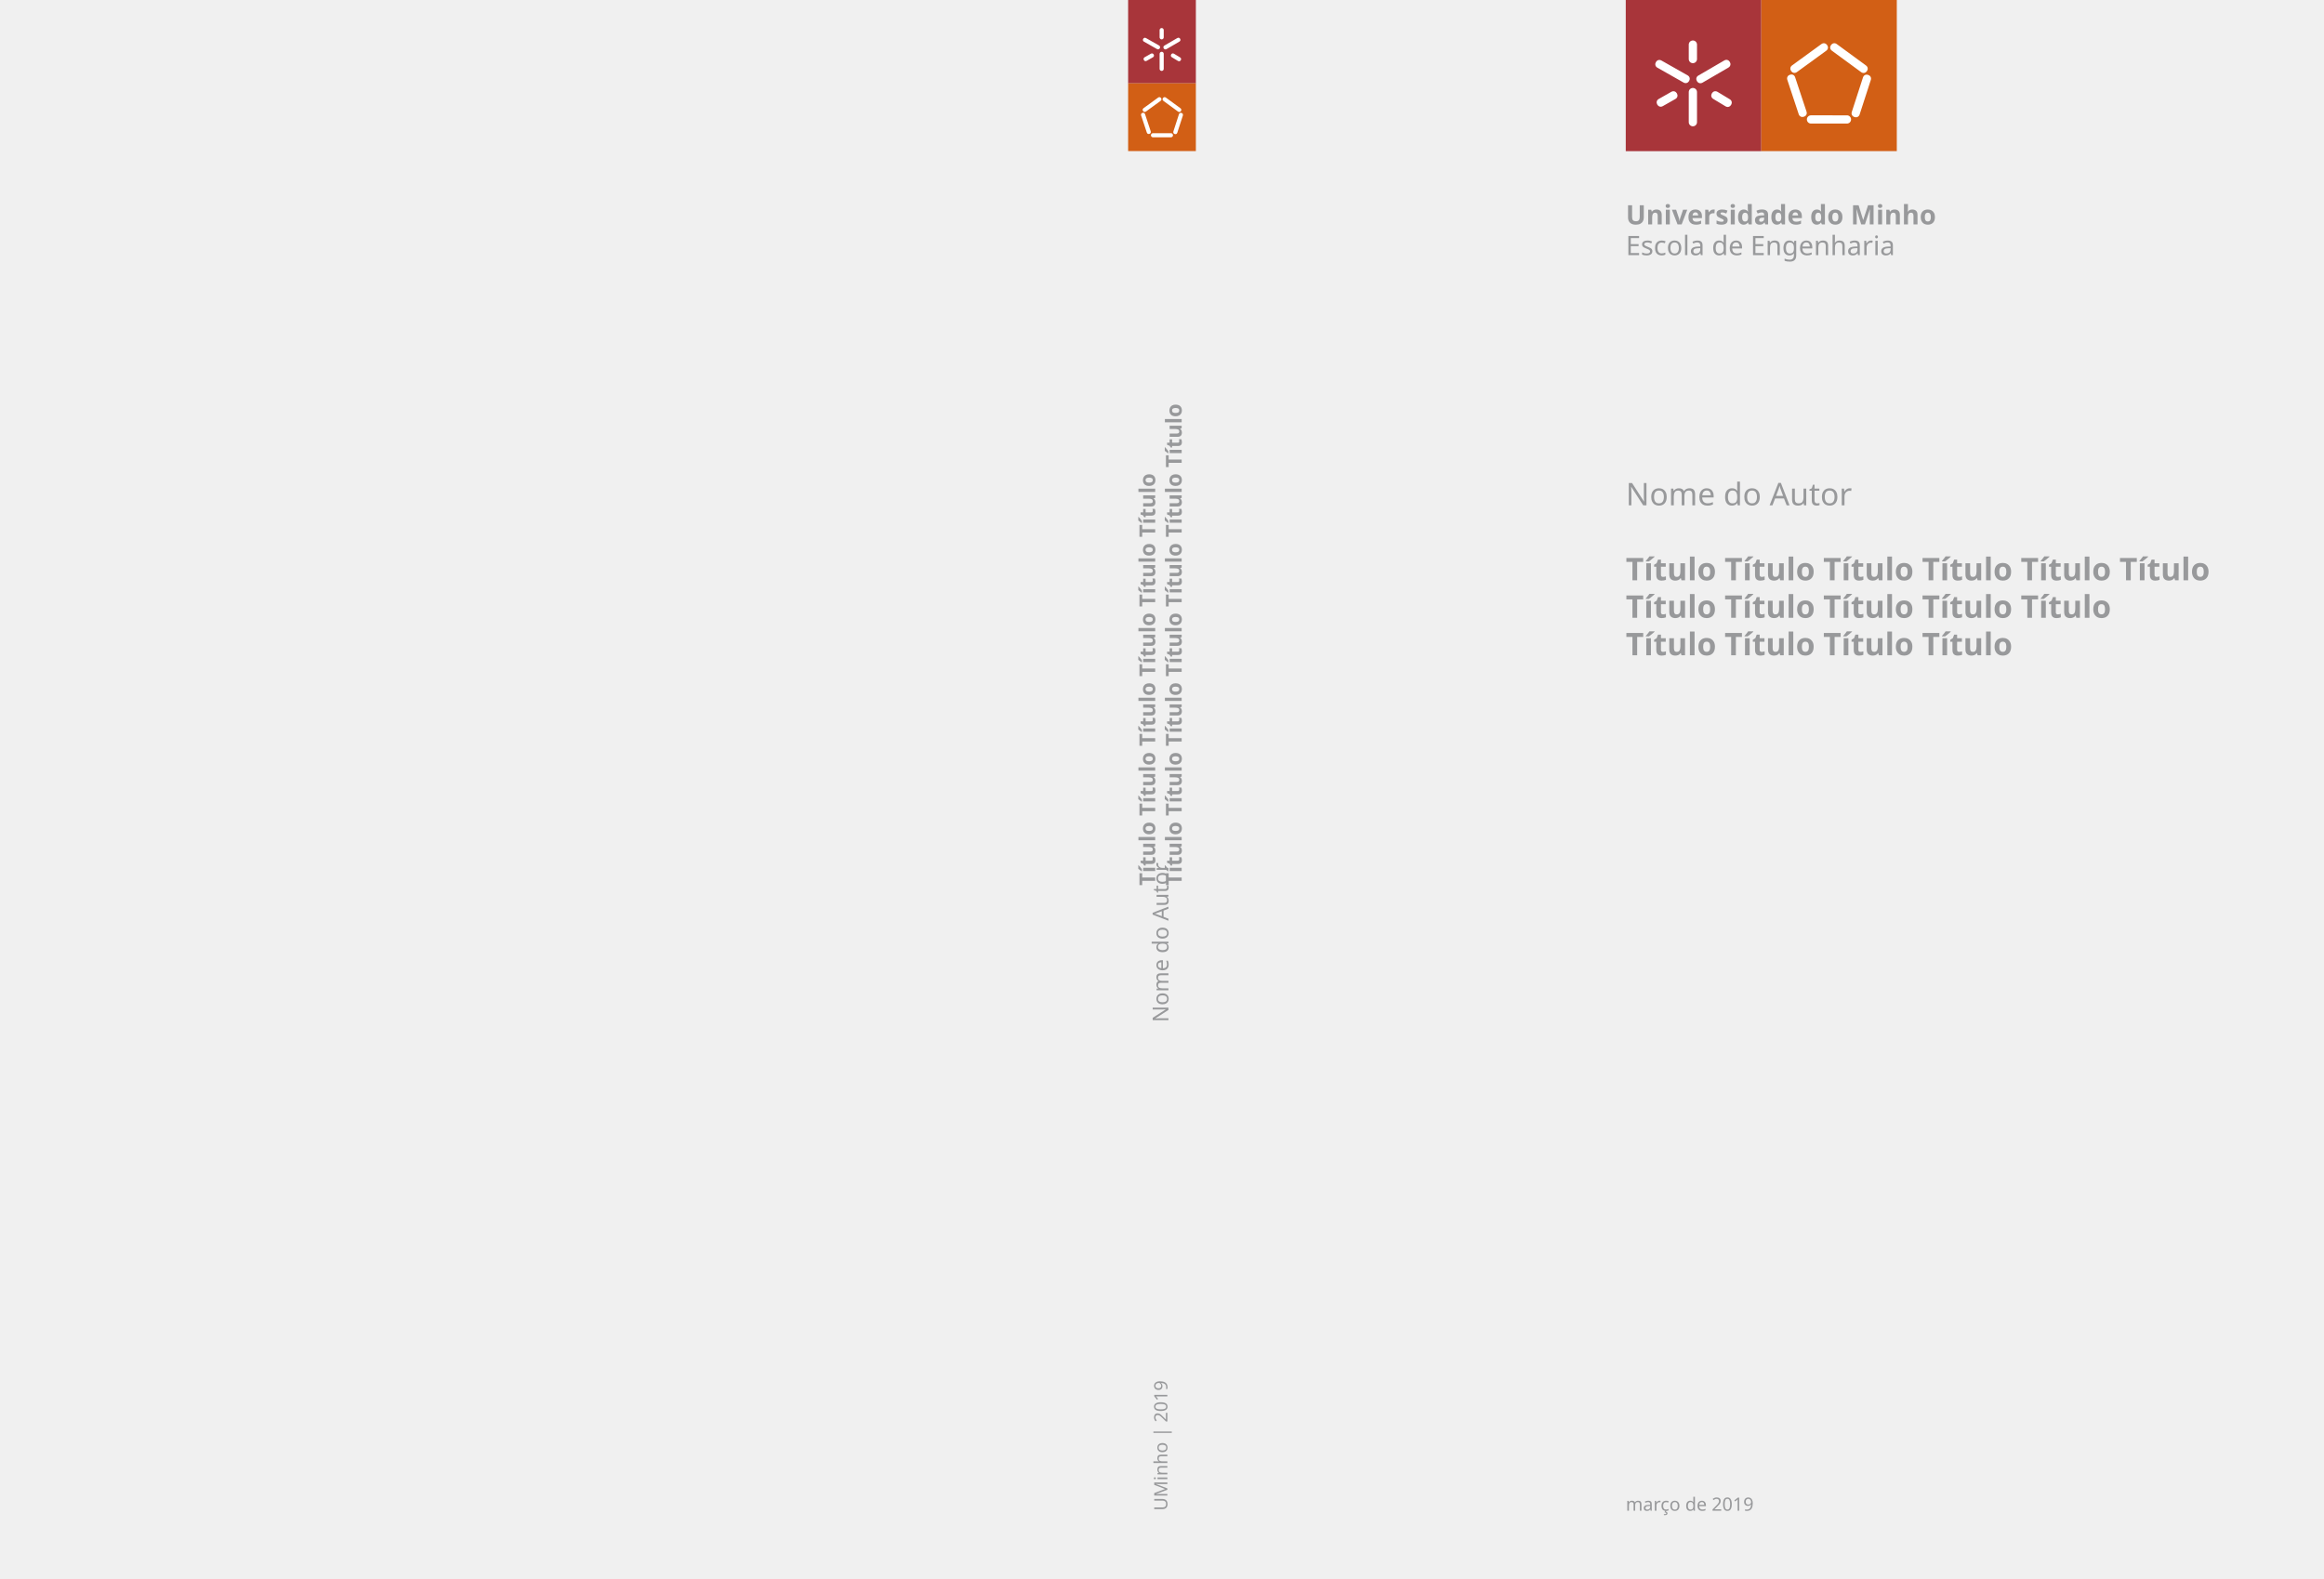
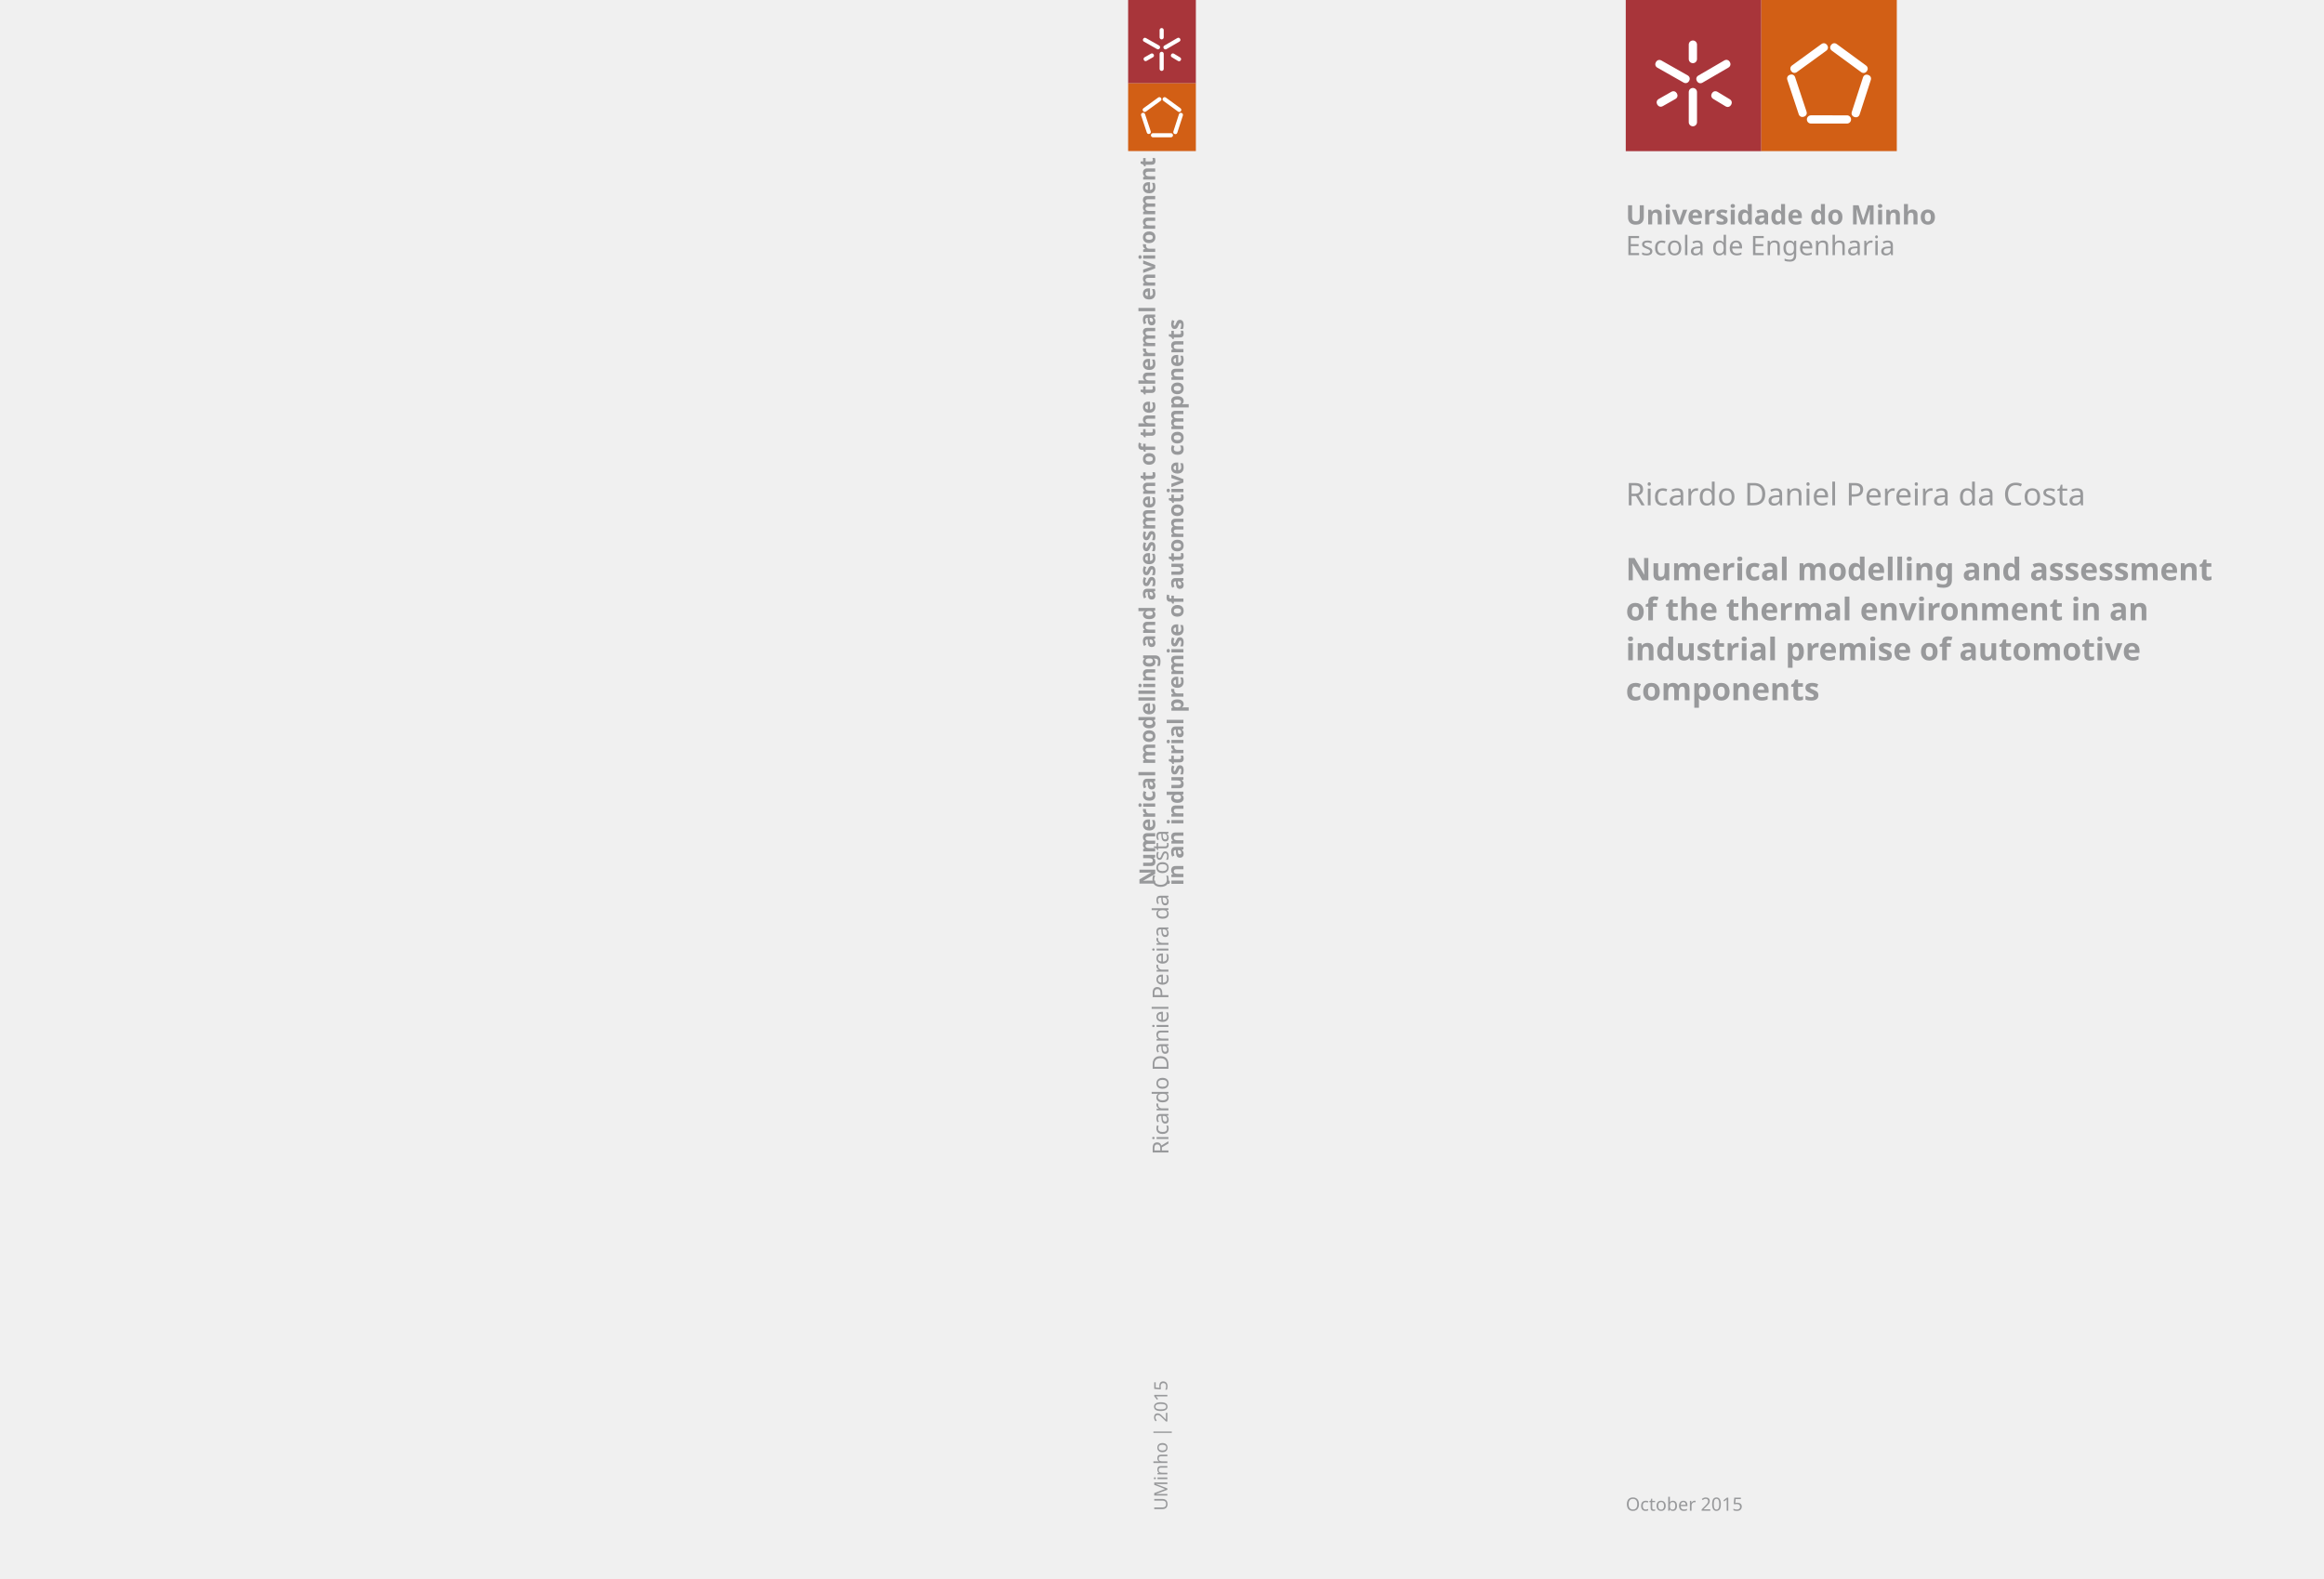
<svg xmlns="http://www.w3.org/2000/svg" version="1.1" id="svg2" xml:space="preserve" width="1685.667" height="1145.197" viewBox="0 0 1685.667 1145.197">
  <defs id="defs6">
    <clipPath clipPathUnits="userSpaceOnUse" id="clipPath20">
      <path d="M 0,858.898 H 1264.248 V 0 H 0 Z" id="path18" />
    </clipPath>
    <clipPath clipPathUnits="userSpaceOnUse" id="clipPath76">
      <path d="M 0,858.898 H 1264.248 V 0 H 0 Z" id="path74" />
    </clipPath>
  </defs>
  <g id="g10" transform="matrix(1.333333,0,0,-1.333333,0,1145.197)">
    <path d="m 613.699,813.543 h 36.85 v 45.355 h -36.85 z" style="fill:#a8353a;fill-opacity:1;fill-rule:nonzero;stroke:none" id="path12" />
    <g id="g14">
      <g id="g16" clip-path="url(#clipPath20)">
        <g id="g22" transform="translate(641.6011,836.2665)">
          <path d="m 0,0 -7.038,-4.098 c -1.277,-0.737 -2.401,1.203 -1.123,1.941 l 7.039,4.095 C 0.157,2.677 1.276,0.737 0,0 m -19.307,-0.027 7.115,-4.035 c 1.276,-0.736 2.397,1.205 1.118,1.944 l -7.117,4.033 c -1.277,0.737 -2.394,-1.205 -1.116,-1.942 m 8.533,-14.819 -0.001,8.185 c 0,0.62 0.503,1.121 1.121,1.121 0.619,0 1.12,-0.502 1.12,-1.121 l -10e-4,-8.185 c 0,-0.618 -0.5,-1.12 -1.119,-1.12 -0.619,0 -1.12,0.501 -1.12,1.12 m -7.044,4.373 3.418,1.938 c 1.279,0.738 0.157,2.68 -1.12,1.942 l -3.417,-1.94 c -1.277,-0.738 -0.159,-2.678 1.119,-1.94 m 17.049,-0.065 -3.327,2.008 c -1.278,0.737 -0.154,2.677 1.124,1.939 L 0.355,-8.6 c 1.276,-0.736 0.156,-2.676 -1.124,-1.938 M -9.655,7.371 c -0.619,0 -1.119,-0.503 -1.119,-1.121 l -0.001,-3.929 c 0,-0.619 0.501,-1.121 1.12,-1.121 0.618,0 1.121,0.501 1.121,1.121 L -8.535,6.25 c 0,0.619 -0.501,1.121 -1.12,1.121" style="fill:#ffffff;fill-opacity:1;fill-rule:nonzero;stroke:none" id="path24" />
        </g>
        <path d="m 884.406,776.647 h 73.747 v 82.25 h -73.747 z" style="fill:#a8353a;fill-opacity:1;fill-rule:nonzero;stroke:none" id="path26" />
        <g id="g28" transform="translate(940.2457,822.1215)">
          <path d="m 0,0 -14.084,-8.2 c -2.557,-1.476 -4.805,2.407 -2.248,3.884 L -2.246,3.879 C 0.314,5.357 2.555,1.475 0,0 m -38.638,-0.055 14.24,-8.074 c 2.553,-1.474 4.796,2.412 2.236,3.89 l -14.242,8.072 c -2.556,1.475 -4.792,-2.411 -2.234,-3.888 m 17.076,-29.655 -0.002,16.381 c 0,1.24 1.007,2.242 2.244,2.242 1.239,0 2.242,-1.004 2.242,-2.243 l -0.002,-16.38 c 0,-1.237 -1,-2.243 -2.24,-2.242 -1.239,0 -2.242,1.004 -2.242,2.242 m -14.096,8.751 6.84,3.878 c 2.559,1.478 0.315,5.363 -2.241,3.888 l -6.838,-3.883 c -2.556,-1.476 -0.319,-5.361 2.239,-3.883 m 34.12,-0.129 -6.659,4.017 c -2.557,1.475 -0.308,5.359 2.25,3.881 l 6.658,-4.019 c 2.554,-1.475 0.312,-5.357 -2.249,-3.879 M -19.322,14.75 c -1.24,0 -2.24,-1.005 -2.24,-2.242 l -0.002,-7.863 c 0,-1.239 1.003,-2.243 2.242,-2.243 1.237,0 2.244,1.003 2.244,2.243 l -0.002,7.863 c 0,1.239 -1.003,2.242 -2.242,2.242" style="fill:#ffffff;fill-opacity:1;fill-rule:nonzero;stroke:none" id="path30" />
        </g>
      </g>
    </g>
    <text transform="matrix(1,0,0,-1,884.4053,736.7769)" style="font-variant:normal;font-weight:bold;font-stretch:normal;font-size:14.622px;font-family:NewsGotT;-inkscape-font-specification:NewsGotT-Bol;writing-mode:lr-tb;fill:#98999b;fill-opacity:1;fill-rule:nonzero;stroke:none" id="text34">
      <tspan x="0 8.846 16.509 20.164 26.554 33.88 39.597 46.002 49.657 57.276 64.777 72.395 79.721 83.376 90.995 98.467 102.122 114.449 118.104 125.766 133.399" y="0" id="tspan32">Universidade do Minho</tspan>
    </text>
    <text transform="matrix(1,0,0,-1,884.4053,720.049)" style="font-variant:normal;font-weight:normal;font-stretch:normal;font-size:14.622px;font-family:NewsGotTLig;-inkscape-font-specification:NewsGotT-Lig;writing-mode:lr-tb;fill:#98999b;fill-opacity:1;fill-rule:nonzero;stroke:none" id="text38">
      <tspan x="0 6.931 12.414 18.278 24.595 27.307 33.653 37.309 43.977 50.001 53.657 60.588 67.285 73.207 79.231 85.928 92.625 98.964 102.919 105.631" y="0" id="tspan36">Escola de Engenharia</tspan>
    </text>
    <text transform="matrix(1,0,0,-1,884.4053,583.9385)" style="font-variant:normal;font-weight:normal;font-stretch:normal;font-size:17px;font-family:NewsGotT;-inkscape-font-specification:NewsGotT-Reg;writing-mode:lr-tb;fill:#98999b;fill-opacity:1;fill-rule:nonzero;stroke:none" id="text42">
-       <tspan x="0 9.877 17.34 29.699 37.026 41.276 49.062 56.525 60.775 69 76.888 80.879 88.342" y="0" id="tspan40">Nome do Autor</tspan>
+       <tspan x="0" y="0" id="tspan40">Ricardo Daniel Pereira da Costa</tspan>
    </text>
    <text transform="matrix(1,0,0,-1,884.4053,543.1385)" style="font-variant:normal;font-weight:bold;font-stretch:normal;font-size:17px;font-family:NewsGotT;-inkscape-font-specification:NewsGotT-Bol;writing-mode:lr-tb;fill:#98999b;fill-opacity:1;fill-rule:nonzero;stroke:none" id="text50">
-       <tspan x="0 9.061 13.311 18.7 27.574 31.824 40.523 44.773 53.834 58.084 63.473 72.347 76.597 85.294 89.544 98.605 102.855 108.244 117.118 121.368 130.067 134.317 143.378 147.628 153.017 161.891 166.141 174.84 179.09 188.151 192.401 197.79 206.664 210.914 219.613 223.863 232.924 237.174 242.563 251.437 255.687" y="0" id="tspan44">Título Título Título Título Título Título</tspan>
-       <tspan x="0 9.061 13.311 18.7 27.574 31.824 40.523 44.773 53.834 58.084 63.473 72.347 76.597 85.294 89.544 98.605 102.855 108.244 117.118 121.368 130.067 134.317 143.378 147.628 153.017 161.891 166.141 174.84 179.09 188.151 192.401 197.79 206.664 210.914" y="20.4" id="tspan46">Título Título Título Título Título</tspan>
-       <tspan x="0 9.061 13.311 18.7 27.574 31.824 40.523 44.773 53.834 58.084 63.473 72.347 76.597 85.294 89.544 98.605 102.855 108.244 117.118 121.368 130.067 134.317 143.378 147.628 153.017 161.891 166.141" y="40.8" id="tspan48">Título Título Título Título</tspan>
+       <tspan id="tspan48" x="0" y="0">Numerical modelling and assessment</tspan>
+       <tspan x="0" y="21.761" id="tspan9400">of the thermal environment in an</tspan>
+       <tspan x="0" y="43.522" id="tspan9402">industrial premise of automotive</tspan>
+       <tspan x="0" y="65.283" id="tspan9404">components</tspan>
    </text>
    <text transform="matrix(1,0,0,-1,884.4062,36.8501)" style="font-variant:normal;font-weight:normal;font-stretch:normal;font-size:10px;font-family:NewsGotT;-inkscape-font-specification:NewsGotT-Reg;writing-mode:lr-tb;fill:#98999b;fill-opacity:1;fill-rule:nonzero;stroke:none" id="text54">
-       <tspan x="0 7.27 11.65 14.57 18.66 23.05 25.55 30.13 34.44 36.94 41.87 46.8 51.73" y="0" id="tspan52">março de 2019</tspan>
+       <tspan id="tspan52" x="0" y="0">October 2015</tspan>
    </text>
    <text transform="matrix(0,1,1,0,635.041,36.8496)" style="font-variant:normal;font-weight:normal;font-stretch:normal;font-size:10px;font-family:NewsGotT;-inkscape-font-specification:NewsGotT-Reg;writing-mode:lr-tb;fill:#98999b;fill-opacity:1;fill-rule:nonzero;stroke:none" id="text58">
-       <tspan x="0 5.73 12.61 14.53 19.18 23.83 28.22 30.72 35.72 38.22 43.15 48.08 53.01" y="0" id="tspan56">UMinho | 2019</tspan>
+       <tspan x="0 5.73 12.61 14.53 19.18 23.83 28.22 30.72 35.72 38.22 43.15 48.08" y="0" id="tspan56">UMinho | 2015</tspan>
    </text>
-     <text transform="matrix(0,1,1,0,635.625,302.6562)" style="font-variant:normal;font-weight:normal;font-stretch:normal;font-size:12px;font-family:NewsGotT;-inkscape-font-specification:NewsGotT-Reg;writing-mode:lr-tb;fill:#98999b;fill-opacity:1;fill-rule:nonzero;stroke:none" id="text62">
-       <tspan x="0 6.972 12.24 20.964 26.136 29.136 34.632 39.9 42.9 48.709 54.277 57.094 62.362" y="0" id="tspan60">Nome do Autor</tspan>
+     <text transform="matrix(0,1,1,0,0,0)" style="font-variant:normal;font-weight:normal;font-stretch:normal;font-size:12px;font-family:NewsGotT;-inkscape-font-specification:NewsGotT-Reg;writing-mode:lr-tb;fill:#98999b;fill-opacity:1;fill-rule:nonzero;stroke:none" id="text62" x="230.656" y="635.625">
+       <tspan id="tspan60" x="230.656" y="635.625">Ricardo Daniel Pereira da Costa</tspan>
    </text>
    <text transform="matrix(0,1,1,0,628.425,377.0322)" style="font-variant:normal;font-weight:bold;font-stretch:normal;font-size:12px;font-family:NewsGotT;-inkscape-font-specification:NewsGotT-Bol;writing-mode:lr-tb;fill:#98999b;fill-opacity:1;fill-rule:nonzero;stroke:none" id="text68">
-       <tspan x="0 6.396 9.396 13.2 19.464 22.464 28.596 31.596 37.992 40.992 44.796 51.06 54.06 60.192 63.192 69.588 72.588 76.392 82.656 85.656 91.788 94.788 101.184 104.184 107.988 114.252 117.252 123.384 126.384 132.78 135.78 139.584 145.848 148.848 154.98 157.98 164.376 167.376 171.18 177.444 180.444" y="0" id="tspan64">Título Título Título Título Título Título</tspan>
-       <tspan x="0 6.396 9.396 13.2 19.464 22.464 28.596 31.596 37.992 40.992 44.796 51.06 54.06 60.192 63.192 69.588 72.588 76.392 82.656 85.656 91.788 94.788 101.184 104.184 107.988 114.252 117.252 123.384 126.384 132.78 135.78 139.584 145.848 148.848 154.98 157.98 164.376 167.376 171.18 177.444 180.444 186.576 189.576 195.972 198.972 202.776 209.04 212.04" y="14.4" id="tspan66">Título Título Título Título Título Título Título</tspan>
+       <tspan x="0" y="0" id="tspan15318">Numerical modelling and assessment of the thermal environment</tspan>
+       <tspan x="0" y="15.361" id="tspan16474">in an industrial premise of automotive components</tspan>
    </text>
    <g id="g70">
      <g id="g72" clip-path="url(#clipPath76)">
        <path d="m 958.153,776.67 h 73.701 v 82.228 h -73.701 z" style="fill:#d25f15;fill-opacity:1;fill-rule:nonzero;stroke:none" id="path78" />
        <g id="g80" transform="translate(1004.738,791.6635)">
          <path d="m 0,0 -19.562,-0.002 c -1.238,0 -2.239,1.006 -2.239,2.24 0,1.237 1.003,2.24 2.239,2.24 L 0,4.476 C 1.235,4.476 2.238,3.477 2.238,2.238 2.238,1.002 1.236,0 0,0 M 8.715,25.083 2.636,6.333 C 1.724,3.527 5.985,2.146 6.896,4.948 L 12.971,23.7 c 0.911,2.802 -3.345,4.188 -4.256,1.383 M -5.55,43.259 10.361,31.602 C 12.744,29.87 10.113,26.245 7.727,27.979 l -15.909,11.66 c -2.386,1.733 0.248,5.352 2.632,3.62 M -26.25,5.116 c 0.911,-2.801 5.172,-1.419 4.26,1.387 l -6.195,18.669 c -0.911,2.804 -5.166,1.417 -4.255,-1.385 z m 12.347,38.135 c 2.383,1.732 5.016,-1.887 2.631,-3.62 L -27.221,28.026 c -2.386,-1.733 -5.017,1.892 -2.633,3.624 z" style="fill:#ffffff;fill-opacity:1;fill-rule:nonzero;stroke:none" id="path82" />
        </g>
        <path d="m 613.699,776.693 h 36.851 v 36.85 h -36.851 z" style="fill:#d25f15;fill-opacity:1;fill-rule:nonzero;stroke:none" id="path84" />
        <g id="g86" transform="translate(636.9913,784.1898)">
          <path d="m 0,0 -9.781,-0.001 c -0.619,0 -1.119,0.503 -1.119,1.12 0,0.618 0.501,1.12 1.119,1.12 L 0,2.238 c 0.617,0 1.119,-0.5 1.119,-1.119 C 1.119,0.501 0.618,0 0,0 M 4.357,12.542 1.318,3.166 C 0.862,1.764 2.992,1.073 3.448,2.474 l 3.037,9.376 c 0.456,1.401 -1.672,2.094 -2.128,0.692 m -7.132,9.087 7.956,-5.828 C 6.372,14.935 5.057,13.123 3.863,13.989 l -7.954,5.83 c -1.193,0.867 0.124,2.676 1.316,1.81 M -13.125,2.558 c 0.456,-1.4 2.586,-0.709 2.13,0.693 l -3.097,9.335 c -0.456,1.402 -2.583,0.708 -2.128,-0.693 z m 6.173,19.067 c 1.192,0.867 2.509,-0.943 1.316,-1.81 l -7.975,-5.802 c -1.193,-0.867 -2.508,0.946 -1.316,1.812 z" style="fill:#ffffff;fill-opacity:1;fill-rule:nonzero;stroke:none" id="path88" />
        </g>
      </g>
    </g>
  </g>
</svg>
